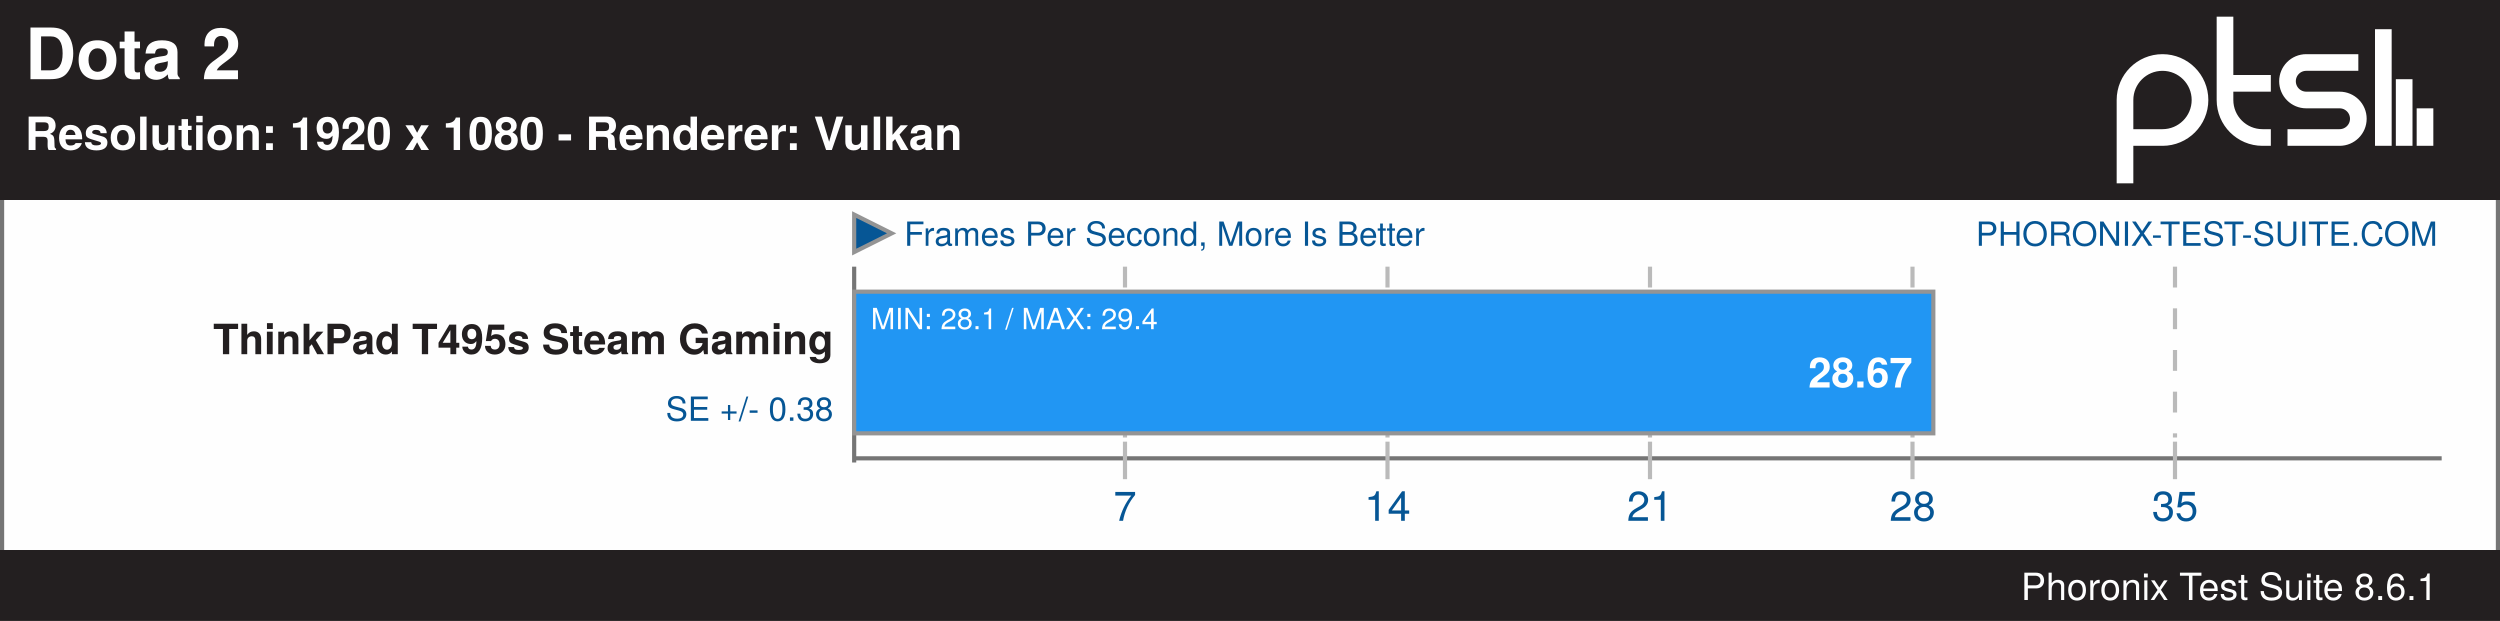
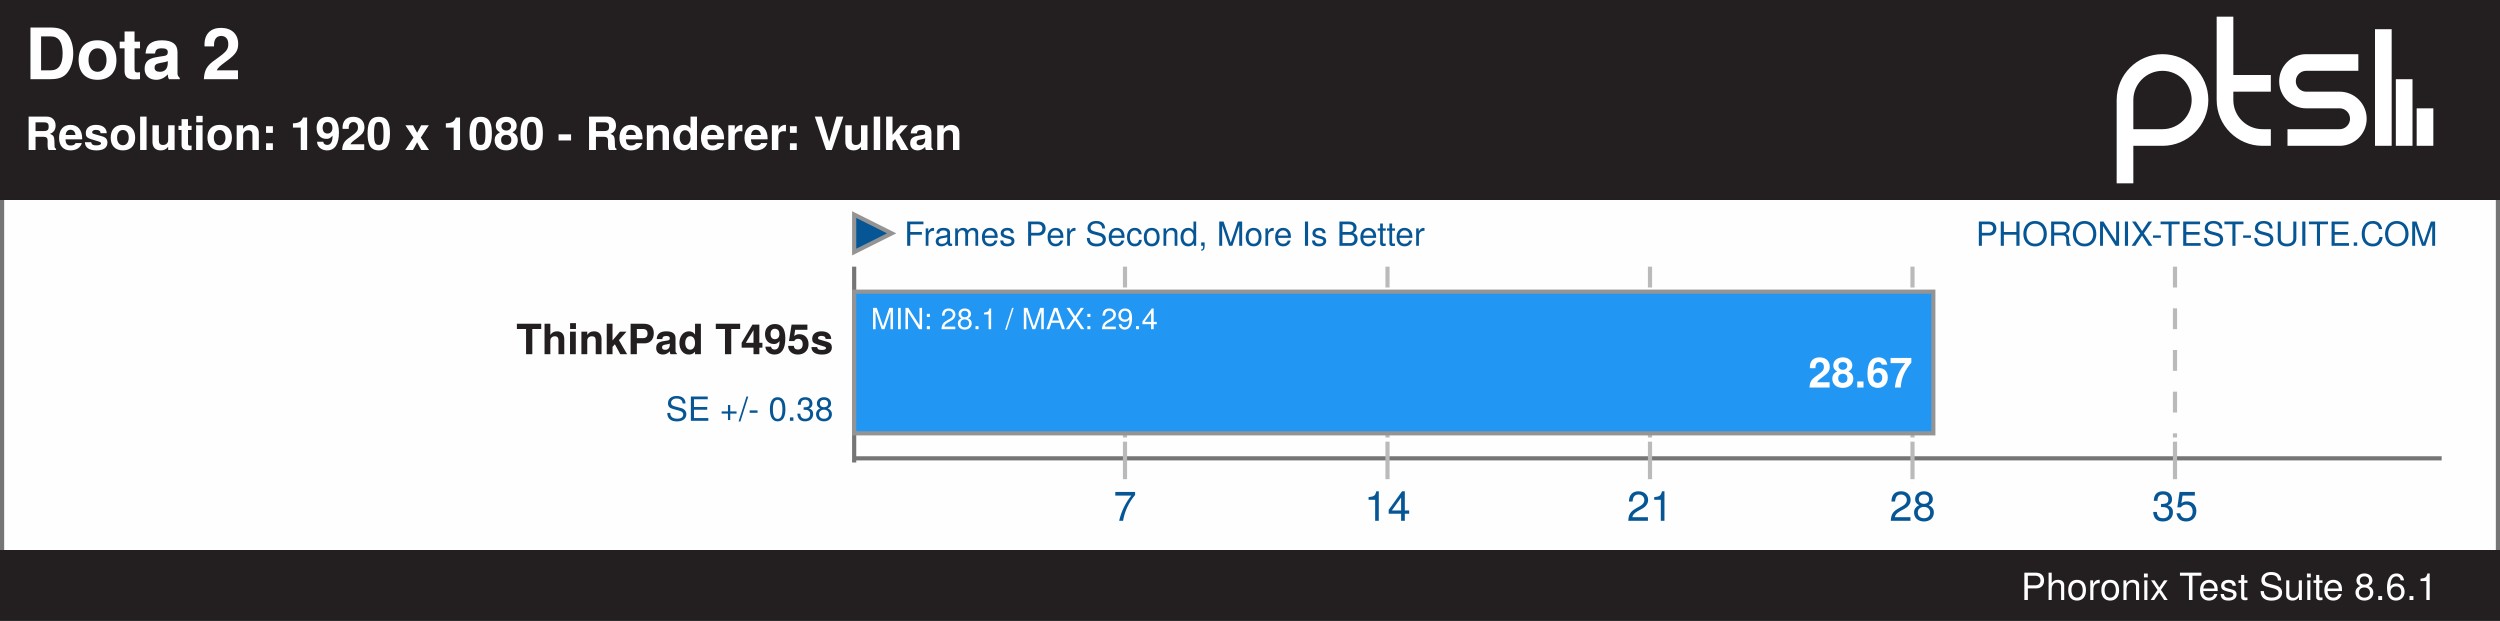
<svg xmlns="http://www.w3.org/2000/svg" xmlns:xlink="http://www.w3.org/1999/xlink" version="1.1" font-family="sans-serif, droid-sans, helvetica, verdana, tahoma" viewbox="0 0 600 149" width="600" height="149" preserveAspectRatio="xMinYMin meet">
  <rect x="0" y="0" width="600" height="149" fill="#FEFEFE" stroke="#757575" stroke-width="2" />
  <g stroke="#757575" stroke-width="1">
    <line x1="205" y1="64" x2="205" y2="111" />
    <line x1="205" y1="110" x2="586" y2="110" />
  </g>
  <a xlink:href="https://www.phoronix-test-suite.com/" xlink:show="new">
    <text x="585" y="59" font-size="8" fill="#065695" text-anchor="end" xlink:show="new">PHORONIX-TEST-SUITE.COM</text>
  </a>
  <polygon points="214,56 205,60.5 205,51.5" fill="#065695" stroke="#949494" stroke-width="1" />
  <text x="217" y="59" font-size="8" fill="#065695" text-anchor="start">Frames Per Second, More Is Better</text>
  <rect x="0" y="0" width="600" height="48" fill="#231f20" />
  <a xlink:href="https://openbenchmarking.org/test/pts/dota2-1.2.6" xlink:show="new">
    <text x="6" y="19" font-size="17" fill="#FEFEFE" text-anchor="start" xlink:show="new" font-weight="bold">Dota 2</text>
  </a>
  <text x="6" y="36" font-size="11" font-weight="bold" fill="#FEFEFE" text-anchor="start">Resolution: 1920 x 1080 - Renderer: Vulkan</text>
  <path d="m74 22v9m-5-16v16m-5-28v28m-23-2h12.5c2.485 0 4.5-2.015 4.5-4.5s-2.015-4.5-4.5-4.5h-8c-2.485 0-4.5-2.015-4.5-4.5s2.015-4.5 4.5-4.5h12.5m-21 5h-11m11 13h-2c-4.971 0-9-4.029-9-9v-20m-24 40v-20c0-4.971 4.029-9 9-9 4.971 0 9 4.029 9 9s-4.029 9-9 9h-9" stroke="#ffffff" stroke-width="4" fill="none" transform="translate(508,4)" />
  <g font-size="10" fill="#231f20" font-weight="bold">
-     <text x="200" y="85" text-anchor="end">ThinkPad T495s Steam Gaming</text>
+     <text x="200" y="85" text-anchor="end">ThinkPad T495s</text>
  </g>
  <g font-size="10" fill="#065695" text-anchor="middle">
    <text x="270" y="125">7</text>
    <text x="333" y="125">14</text>
    <text x="396" y="125">21</text>
    <text x="459" y="125">28</text>
    <text x="522" y="125">35</text>
  </g>
  <g stroke="#BABABA" stroke-width="1">
    <line x1="270" y1="64" x2="270" y2="105" stroke-dasharray="5,5" />
    <line x1="270" y1="106" x2="270" y2="115" />
    <line x1="333" y1="64" x2="333" y2="105" stroke-dasharray="5,5" />
    <line x1="333" y1="106" x2="333" y2="115" />
    <line x1="396" y1="64" x2="396" y2="105" stroke-dasharray="5,5" />
    <line x1="396" y1="106" x2="396" y2="115" />
    <line x1="459" y1="64" x2="459" y2="105" stroke-dasharray="5,5" />
    <line x1="459" y1="106" x2="459" y2="115" />
    <line x1="522" y1="64" x2="522" y2="105" stroke-dasharray="5,5" />
    <line x1="522" y1="106" x2="522" y2="115" />
  </g>
  <g stroke="#949494" stroke-width="1">
-     <rect x="205" y="70" height="34" width="259" fill="#2196f3" xlink:title="ThinkPad T495s Steam Gaming: 28.67" />
+     <rect x="205" y="70" height="34" width="259" fill="#2196f3" xlink:title="ThinkPad T495s: 28.67" />
  </g>
  <g font-size="8" fill="#065695" text-anchor="end">
    <text y="101" x="200">SE +/- 0.38</text>
  </g>
  <g font-size="10" fill="#FFFFFF" font-weight="bold" text-anchor="end">
    <text x="459" y="93">28.67</text>
  </g>
  <g font-size="7" fill="#FFFFFF" text-anchor="start">
    <text x="209" y="79">MIN: 28.1 / MAX: 29.4</text>
  </g>
  <rect x="0" y="132" width="600" height="17" fill="#231f20" />
  <a xlink:href="https://www.phoronix-test-suite.com/" xlink:show="new">
    <text x="585" y="144" font-size="9" fill="#FEFEFE" text-anchor="end" xlink:show="new">Phoronix Test Suite 8.6.1</text>
  </a>
</svg>
